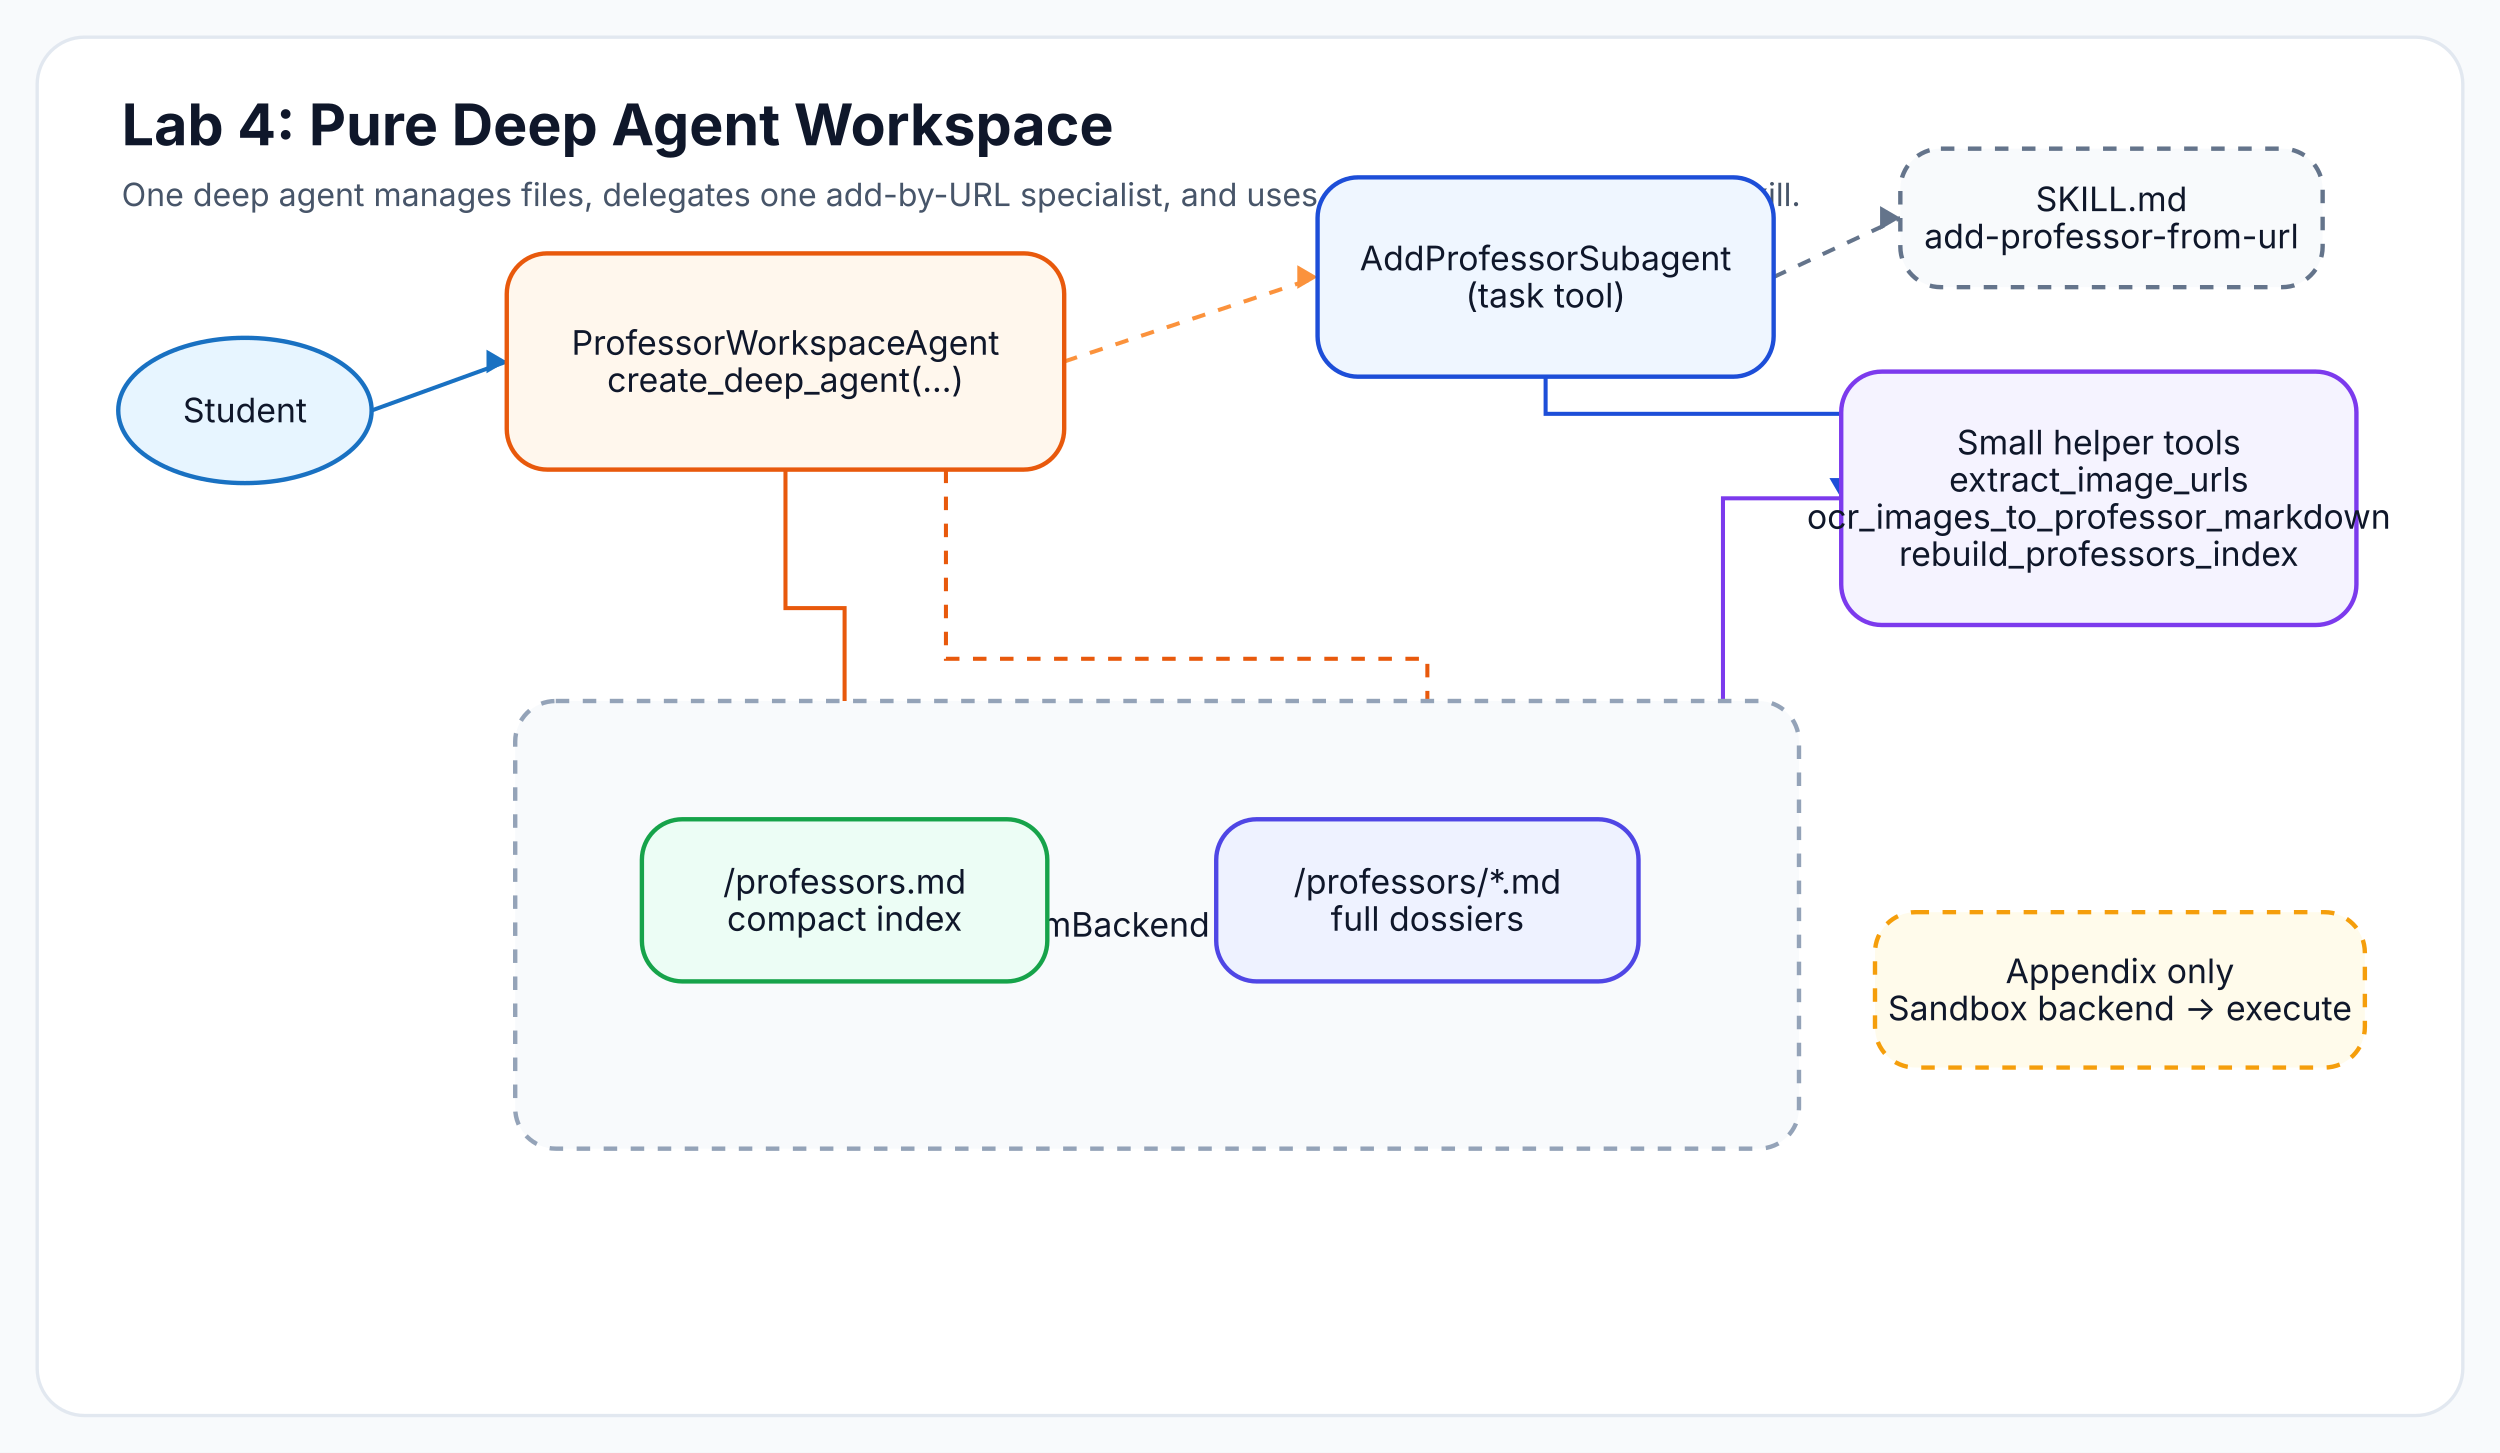
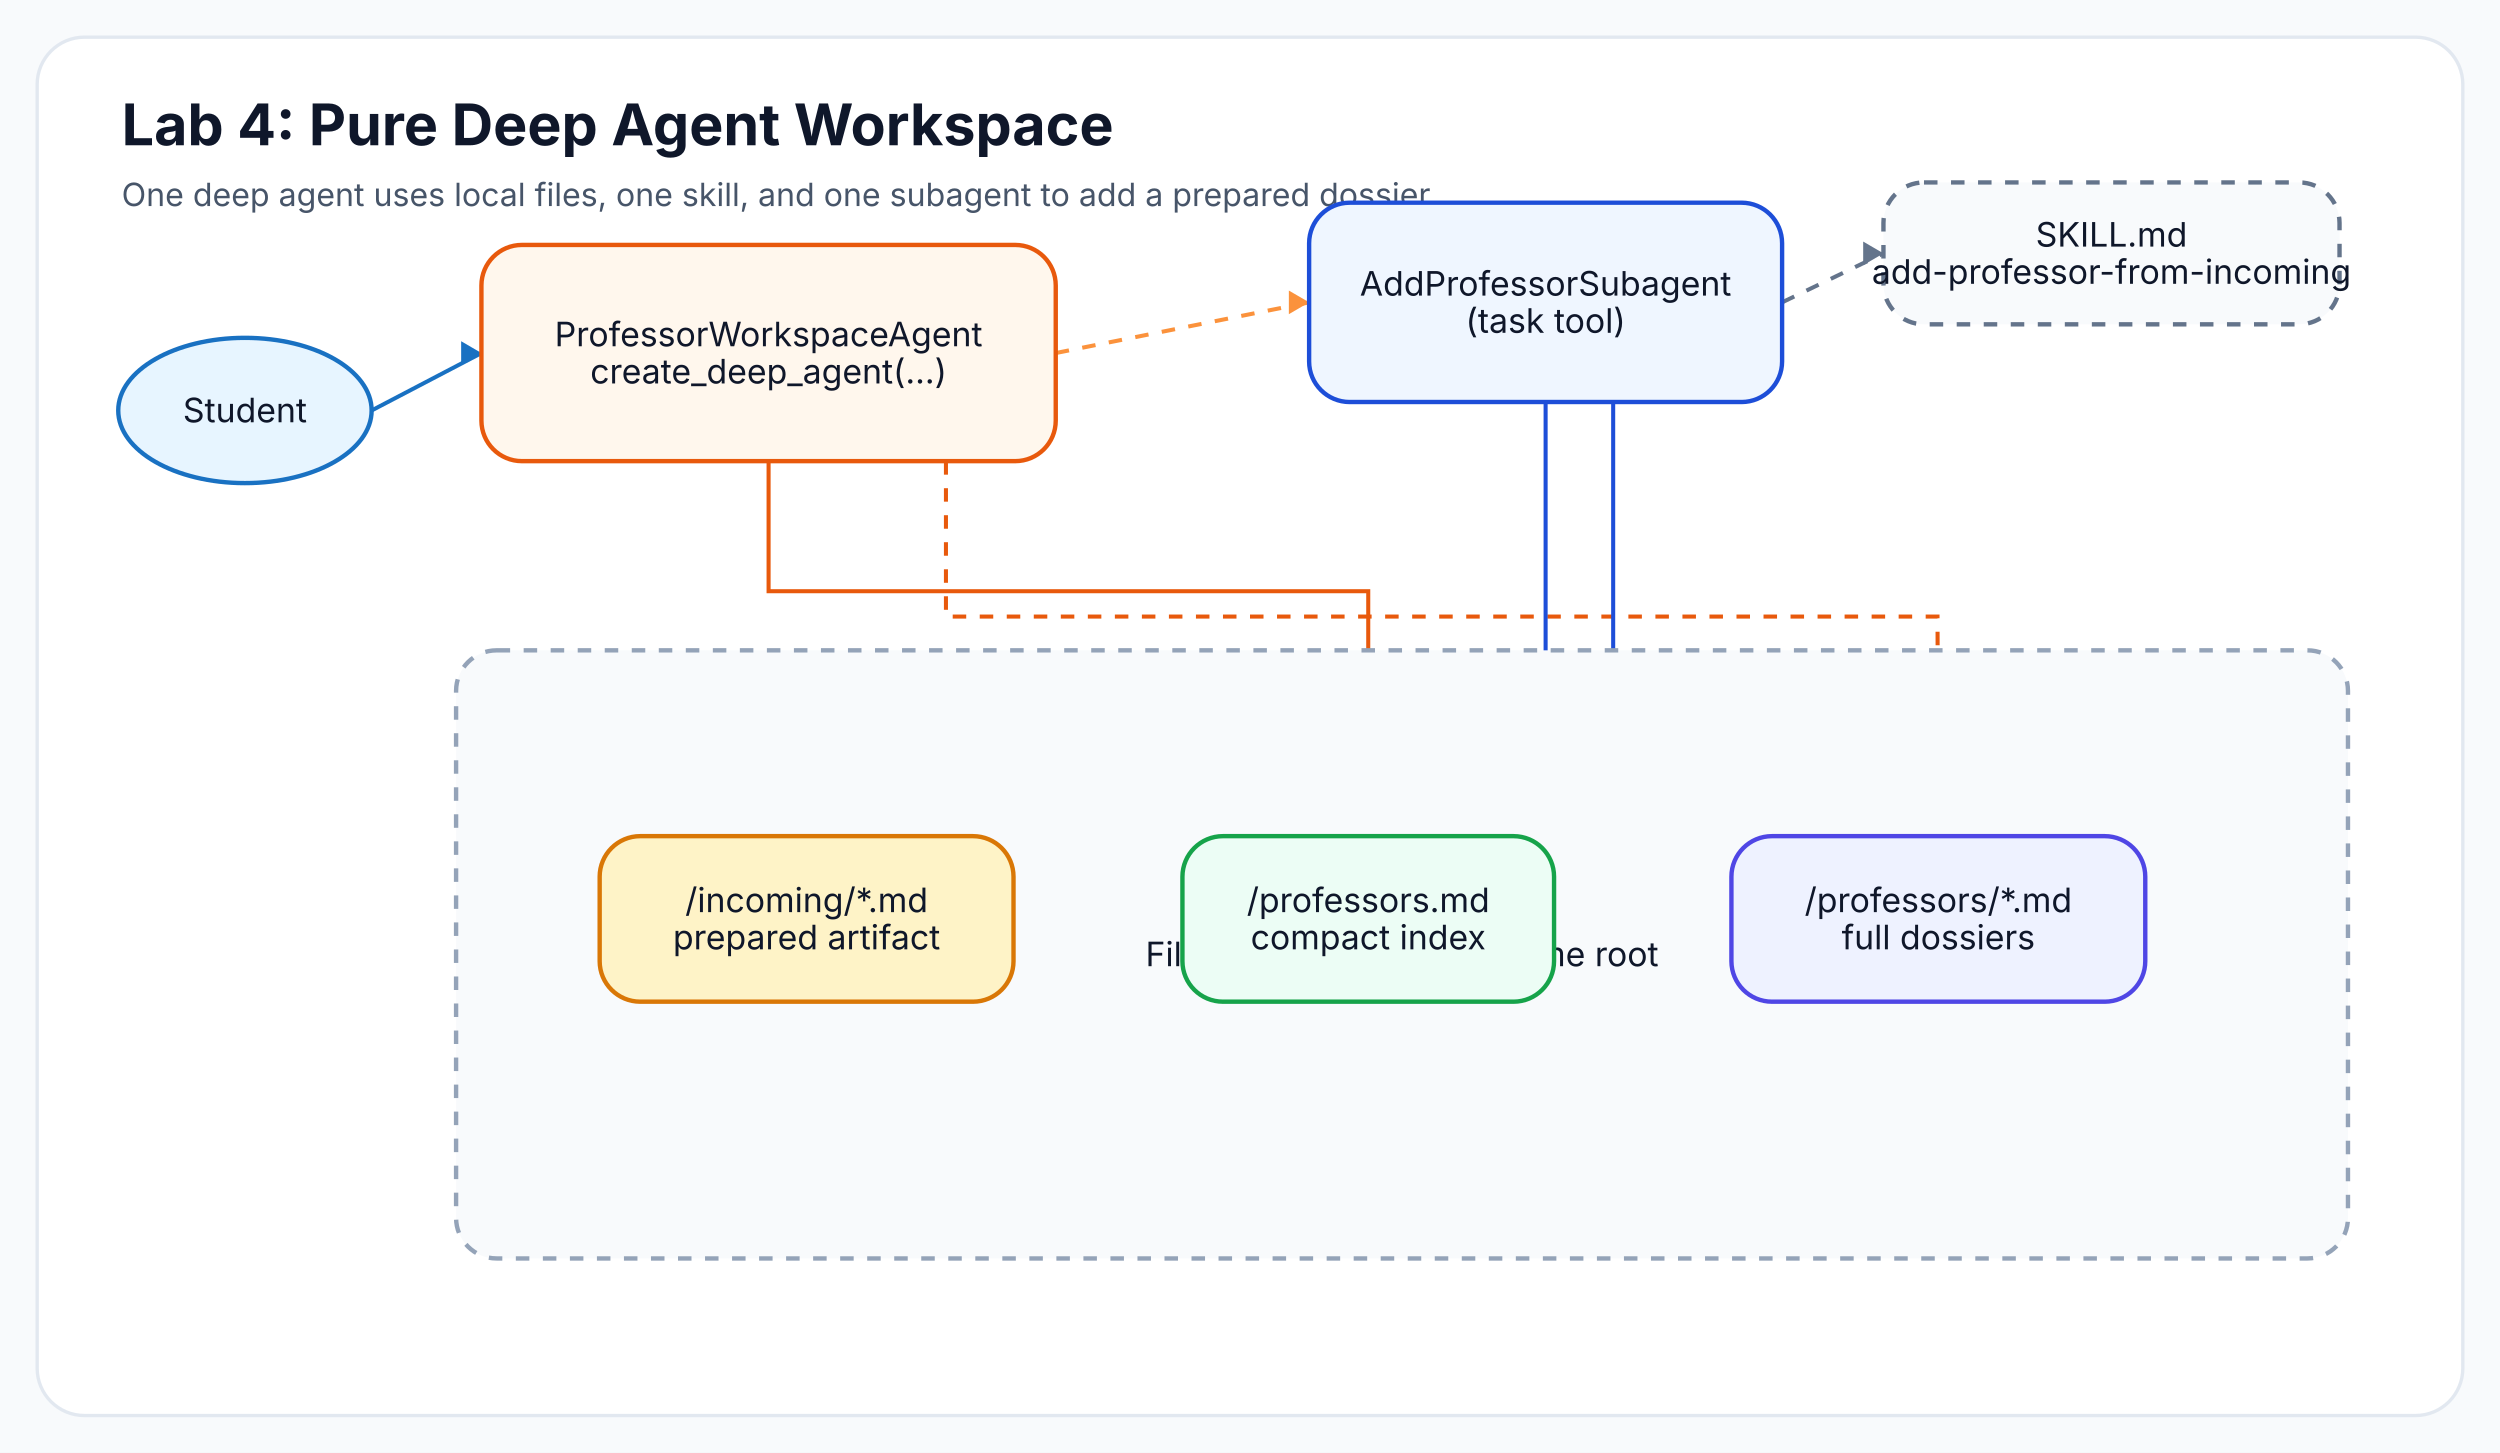
<svg xmlns="http://www.w3.org/2000/svg" width="1480" height="860" viewBox="0 0 1480 860">
  <rect x="0" y="0" width="100%" height="100%" fill="#f8fafc" />
  <rect x="22" y="22" width="1436" height="816" rx="28" fill="#ffffff" stroke="#e2e8f0" stroke-width="2" />
  <text x="72" y="86" font-family="Inter, Arial, sans-serif" font-size="34" font-weight="700" fill="#0f172a">Lab 4: Pure Deep Agent Workspace</text>
-   <text x="72" y="122" font-family="Inter, Arial, sans-serif" font-size="19" fill="#475569">One deep agent manages files, delegates one add-by-URL specialist, and uses prompt engineering plus a skill.</text>
-   <path d="M 220 243.0 L 300 214.0" fill="none" stroke="#1971c2" stroke-width="2.4" opacity="1.0" />
-   <polygon points="300,214.0 288,207.0 288,221.0" fill="#1971c2" opacity="1.0" />
-   <path d="M 465.0 278 L 465.0 360 L 500.0 360 L 500.0 485" fill="none" stroke="#e8590c" stroke-width="2.4" opacity="1.0" />
-   <polygon points="500.0,485 493.0,473 507.0,473" fill="#e8590c" opacity="1.0" />
-   <path d="M 560 278 L 560 390 L 845 390 L 845.0 485" fill="none" stroke="#e8590c" stroke-width="2.4" stroke-dasharray="8 8" opacity="1.0" />
-   <polygon points="845.0,485 838.0,473 852.0,473" fill="#e8590c" opacity="1.0" />
-   <path d="M 630 214.0 L 780 164.0" fill="none" stroke="#fb923c" stroke-width="2.4" stroke-dasharray="8 8" opacity="1.0" />
-   <polygon points="780,164.0 768,157.0 768,171.0" fill="#fb923c" opacity="1.0" />
-   <path d="M 1050 164.0 L 1125 129.0" fill="none" stroke="#64748b" stroke-width="2.4" stroke-dasharray="8 8" opacity="1.0" />
-   <polygon points="1125,129.0 1113,122.0 1113,136.0" fill="#64748b" opacity="1.0" />
-   <path d="M 915.0 223 L 915.0 245 L 1135 245 L 1090 295.0" fill="none" stroke="#1d4ed8" stroke-width="2.4" opacity="1.0" />
-   <polygon points="1090,295.0 1083,283.0 1097,283.0" fill="#1d4ed8" opacity="1.0" />
-   <path d="M 1090 295.0 L 1020 295 L 1020 533 L 970 533.0" fill="none" stroke="#7c3aed" stroke-width="2.4" opacity="1.0" />
-   <polygon points="970,533.0 982,526.0 982,540.0" fill="#7c3aed" opacity="1.0" />
-   <path d="M 720 533.0 L 620 533.0" fill="none" stroke="#16a34a" stroke-width="2.4" stroke-dasharray="8 8" opacity="1.0" />
-   <polygon points="620,533.0 632,526.0 632,540.0" fill="#16a34a" opacity="1.0" />
+   <text x="72" y="122" font-family="Inter, Arial, sans-serif" font-size="19" fill="#475569">One deep agent uses local files, one skill, and one subagent to add a prepared dossier.</text>
+   <path d="M 220 243.0 L 285 209.0" fill="none" stroke="#1971c2" stroke-width="2.4" opacity="1.0" />
+   <polygon points="285,209.0 273,202.0 273,216.0" fill="#1971c2" opacity="1.0" />
+   <path d="M 455.0 273 L 455.0 350 L 810.0 350 L 810.0 495" fill="none" stroke="#e8590c" stroke-width="2.4" opacity="1.0" />
+   <polygon points="810.0,495 803.0,483 817.0,483" fill="#e8590c" opacity="1.0" />
+   <path d="M 560 273 L 560 365 L 1147 365 L 1147.5 495" fill="none" stroke="#e8590c" stroke-width="2.4" stroke-dasharray="8 8" opacity="1.0" />
+   <polygon points="1147.5,495 1140.5,483 1154.5,483" fill="#e8590c" opacity="1.0" />
+   <path d="M 625 209.0 L 775 179.0" fill="none" stroke="#fb923c" stroke-width="2.4" stroke-dasharray="8 8" opacity="1.0" />
+   <polygon points="775,179.0 763,172.0 763,186.0" fill="#fb923c" opacity="1.0" />
+   <path d="M 1055 179.0 L 1115 150.0" fill="none" stroke="#64748b" stroke-width="2.4" stroke-dasharray="8 8" opacity="1.0" />
+   <polygon points="1115,150.0 1103,143.0 1103,157.0" fill="#64748b" opacity="1.0" />
+   <path d="M 915.0 238 L 915.0 430 L 477.5 430 L 477.5 495" fill="none" stroke="#1d4ed8" stroke-width="2.4" opacity="1.0" />
+   <polygon points="477.5,495 470.5,483 484.5,483" fill="#1d4ed8" opacity="1.0" />
+   <path d="M 955 238 L 955 430 L 1147 430 L 1147.5 495" fill="none" stroke="#1d4ed8" stroke-width="2.4" opacity="1.0" />
+   <polygon points="1147.5,495 1140.5,483 1154.5,483" fill="#1d4ed8" opacity="1.0" />
+   <path d="M 1025 544.0 L 920 544.0" fill="none" stroke="#16a34a" stroke-width="2.4" stroke-dasharray="8 8" opacity="1.0" />
+   <polygon points="920,544.0 932,537.0 932,551.0" fill="#16a34a" opacity="1.0" />
  <ellipse cx="145.0" cy="243.0" rx="75.0" ry="43.0" fill="#e7f5ff" stroke="#1971c2" stroke-width="2.6" opacity="1.0" />
  <text x="145.0" y="250.0" text-anchor="middle" font-family="Inter, Arial, sans-serif" font-size="20" fill="#0f172a" opacity="1.0">Student</text>
-   <rect x="300" y="150" width="330" height="128" rx="24" fill="#fff7ed" stroke="#e8590c" stroke-width="2.6" opacity="1.0" />
-   <text x="465.0" y="210.0" text-anchor="middle" font-family="Inter, Arial, sans-serif" font-size="20" fill="#0f172a" opacity="1.0">ProfessorWorkspaceAgent</text>
-   <text x="465.0" y="232.0" text-anchor="middle" font-family="Inter, Arial, sans-serif" font-size="20" fill="#0f172a" opacity="1.0">create_deep_agent(...)</text>
-   <rect x="780" y="105" width="270" height="118" rx="24" fill="#eff6ff" stroke="#1d4ed8" stroke-width="2.6" opacity="1.0" />
-   <text x="915.0" y="160.0" text-anchor="middle" font-family="Inter, Arial, sans-serif" font-size="20" fill="#0f172a" opacity="1.0">AddProfessorSubagent</text>
-   <text x="915.0" y="182.0" text-anchor="middle" font-family="Inter, Arial, sans-serif" font-size="20" fill="#0f172a" opacity="1.0">(task tool)</text>
-   <rect x="1125" y="88" width="250" height="82" rx="24" fill="#f8fafc" stroke="#64748b" stroke-width="2.6" stroke-dasharray="8 8" opacity="1.0" />
-   <text x="1250.0" y="125.0" text-anchor="middle" font-family="Inter, Arial, sans-serif" font-size="20" fill="#0f172a" opacity="1.0">SKILL.md</text>
-   <text x="1250.0" y="147.0" text-anchor="middle" font-family="Inter, Arial, sans-serif" font-size="20" fill="#0f172a" opacity="1.0">add-professor-from-url</text>
-   <rect x="1090" y="220" width="305" height="150" rx="24" fill="#f5f3ff" stroke="#7c3aed" stroke-width="2.6" opacity="1.0" />
-   <text x="1242.5" y="269.0" text-anchor="middle" font-family="Inter, Arial, sans-serif" font-size="20" fill="#0f172a" opacity="1.0">Small helper tools</text>
-   <text x="1242.5" y="291.0" text-anchor="middle" font-family="Inter, Arial, sans-serif" font-size="20" fill="#0f172a" opacity="1.0">extract_image_urls</text>
-   <text x="1242.5" y="313.0" text-anchor="middle" font-family="Inter, Arial, sans-serif" font-size="20" fill="#0f172a" opacity="1.0">ocr_images_to_professor_markdown</text>
-   <text x="1242.5" y="335.0" text-anchor="middle" font-family="Inter, Arial, sans-serif" font-size="20" fill="#0f172a" opacity="1.0">rebuild_professors_index</text>
-   <rect x="305" y="415" width="760" height="265" rx="24" fill="#f8fafc" stroke="#94a3b8" stroke-width="2.6" stroke-dasharray="8 8" opacity="1.0" />
-   <text x="685.0" y="554.5" text-anchor="middle" font-family="Inter, Arial, sans-serif" font-size="20" fill="#0f172a" opacity="1.0">FilesystemBackend runtime root</text>
-   <rect x="380" y="485" width="240" height="96" rx="24" fill="#ecfdf5" stroke="#16a34a" stroke-width="2.6" opacity="1.0" />
-   <text x="500.0" y="529.0" text-anchor="middle" font-family="Inter, Arial, sans-serif" font-size="20" fill="#0f172a" opacity="1.0">/professors.md</text>
-   <text x="500.0" y="551.0" text-anchor="middle" font-family="Inter, Arial, sans-serif" font-size="20" fill="#0f172a" opacity="1.0">compact index</text>
-   <rect x="720" y="485" width="250" height="96" rx="24" fill="#eef2ff" stroke="#4f46e5" stroke-width="2.6" opacity="1.0" />
-   <text x="845.0" y="529.0" text-anchor="middle" font-family="Inter, Arial, sans-serif" font-size="20" fill="#0f172a" opacity="1.0">/professors/*.md</text>
-   <text x="845.0" y="551.0" text-anchor="middle" font-family="Inter, Arial, sans-serif" font-size="20" fill="#0f172a" opacity="1.0">full dossiers</text>
-   <rect x="1110" y="540" width="290" height="92" rx="24" fill="#fffbeb" stroke="#f59e0b" stroke-width="2.6" stroke-dasharray="8 8" opacity="1.0" />
-   <text x="1255.0" y="582.0" text-anchor="middle" font-family="Inter, Arial, sans-serif" font-size="20" fill="#0f172a" opacity="1.0">Appendix only</text>
-   <text x="1255.0" y="604.0" text-anchor="middle" font-family="Inter, Arial, sans-serif" font-size="20" fill="#0f172a" opacity="1.0">Sandbox backend -&gt; execute</text>
+   <rect x="285" y="145" width="340" height="128" rx="24" fill="#fff7ed" stroke="#e8590c" stroke-width="2.6" opacity="1.0" />
+   <text x="455.0" y="205.0" text-anchor="middle" font-family="Inter, Arial, sans-serif" font-size="20" fill="#0f172a" opacity="1.0">ProfessorWorkspaceAgent</text>
+   <text x="455.0" y="227.0" text-anchor="middle" font-family="Inter, Arial, sans-serif" font-size="20" fill="#0f172a" opacity="1.0">create_deep_agent(...)</text>
+   <rect x="775" y="120" width="280" height="118" rx="24" fill="#eff6ff" stroke="#1d4ed8" stroke-width="2.6" opacity="1.0" />
+   <text x="915.0" y="175.0" text-anchor="middle" font-family="Inter, Arial, sans-serif" font-size="20" fill="#0f172a" opacity="1.0">AddProfessorSubagent</text>
+   <text x="915.0" y="197.0" text-anchor="middle" font-family="Inter, Arial, sans-serif" font-size="20" fill="#0f172a" opacity="1.0">(task tool)</text>
+   <rect x="1115" y="108" width="270" height="84" rx="24" fill="#f8fafc" stroke="#64748b" stroke-width="2.6" stroke-dasharray="8 8" opacity="1.0" />
+   <text x="1250.0" y="146.0" text-anchor="middle" font-family="Inter, Arial, sans-serif" font-size="20" fill="#0f172a" opacity="1.0">SKILL.md</text>
+   <text x="1250.0" y="168.0" text-anchor="middle" font-family="Inter, Arial, sans-serif" font-size="20" fill="#0f172a" opacity="1.0">add-professor-from-incoming</text>
+   <rect x="270" y="385" width="1120" height="360" rx="24" fill="#f8fafc" stroke="#94a3b8" stroke-width="2.6" stroke-dasharray="8 8" opacity="1.0" />
+   <text x="830.0" y="572.0" text-anchor="middle" font-family="Inter, Arial, sans-serif" font-size="20" fill="#0f172a" opacity="1.0">FilesystemBackend runtime root</text>
+   <rect x="355" y="495" width="245" height="98" rx="24" fill="#fef3c7" stroke="#d97706" stroke-width="2.6" opacity="1.0" />
+   <text x="477.5" y="540.0" text-anchor="middle" font-family="Inter, Arial, sans-serif" font-size="20" fill="#0f172a" opacity="1.0">/incoming/*.md</text>
+   <text x="477.5" y="562.0" text-anchor="middle" font-family="Inter, Arial, sans-serif" font-size="20" fill="#0f172a" opacity="1.0">prepared artifact</text>
+   <rect x="700" y="495" width="220" height="98" rx="24" fill="#ecfdf5" stroke="#16a34a" stroke-width="2.6" opacity="1.0" />
+   <text x="810.0" y="540.0" text-anchor="middle" font-family="Inter, Arial, sans-serif" font-size="20" fill="#0f172a" opacity="1.0">/professors.md</text>
+   <text x="810.0" y="562.0" text-anchor="middle" font-family="Inter, Arial, sans-serif" font-size="20" fill="#0f172a" opacity="1.0">compact index</text>
+   <rect x="1025" y="495" width="245" height="98" rx="24" fill="#eef2ff" stroke="#4f46e5" stroke-width="2.6" opacity="1.0" />
+   <text x="1147.5" y="540.0" text-anchor="middle" font-family="Inter, Arial, sans-serif" font-size="20" fill="#0f172a" opacity="1.0">/professors/*.md</text>
+   <text x="1147.5" y="562.0" text-anchor="middle" font-family="Inter, Arial, sans-serif" font-size="20" fill="#0f172a" opacity="1.0">full dossiers</text>
</svg>
